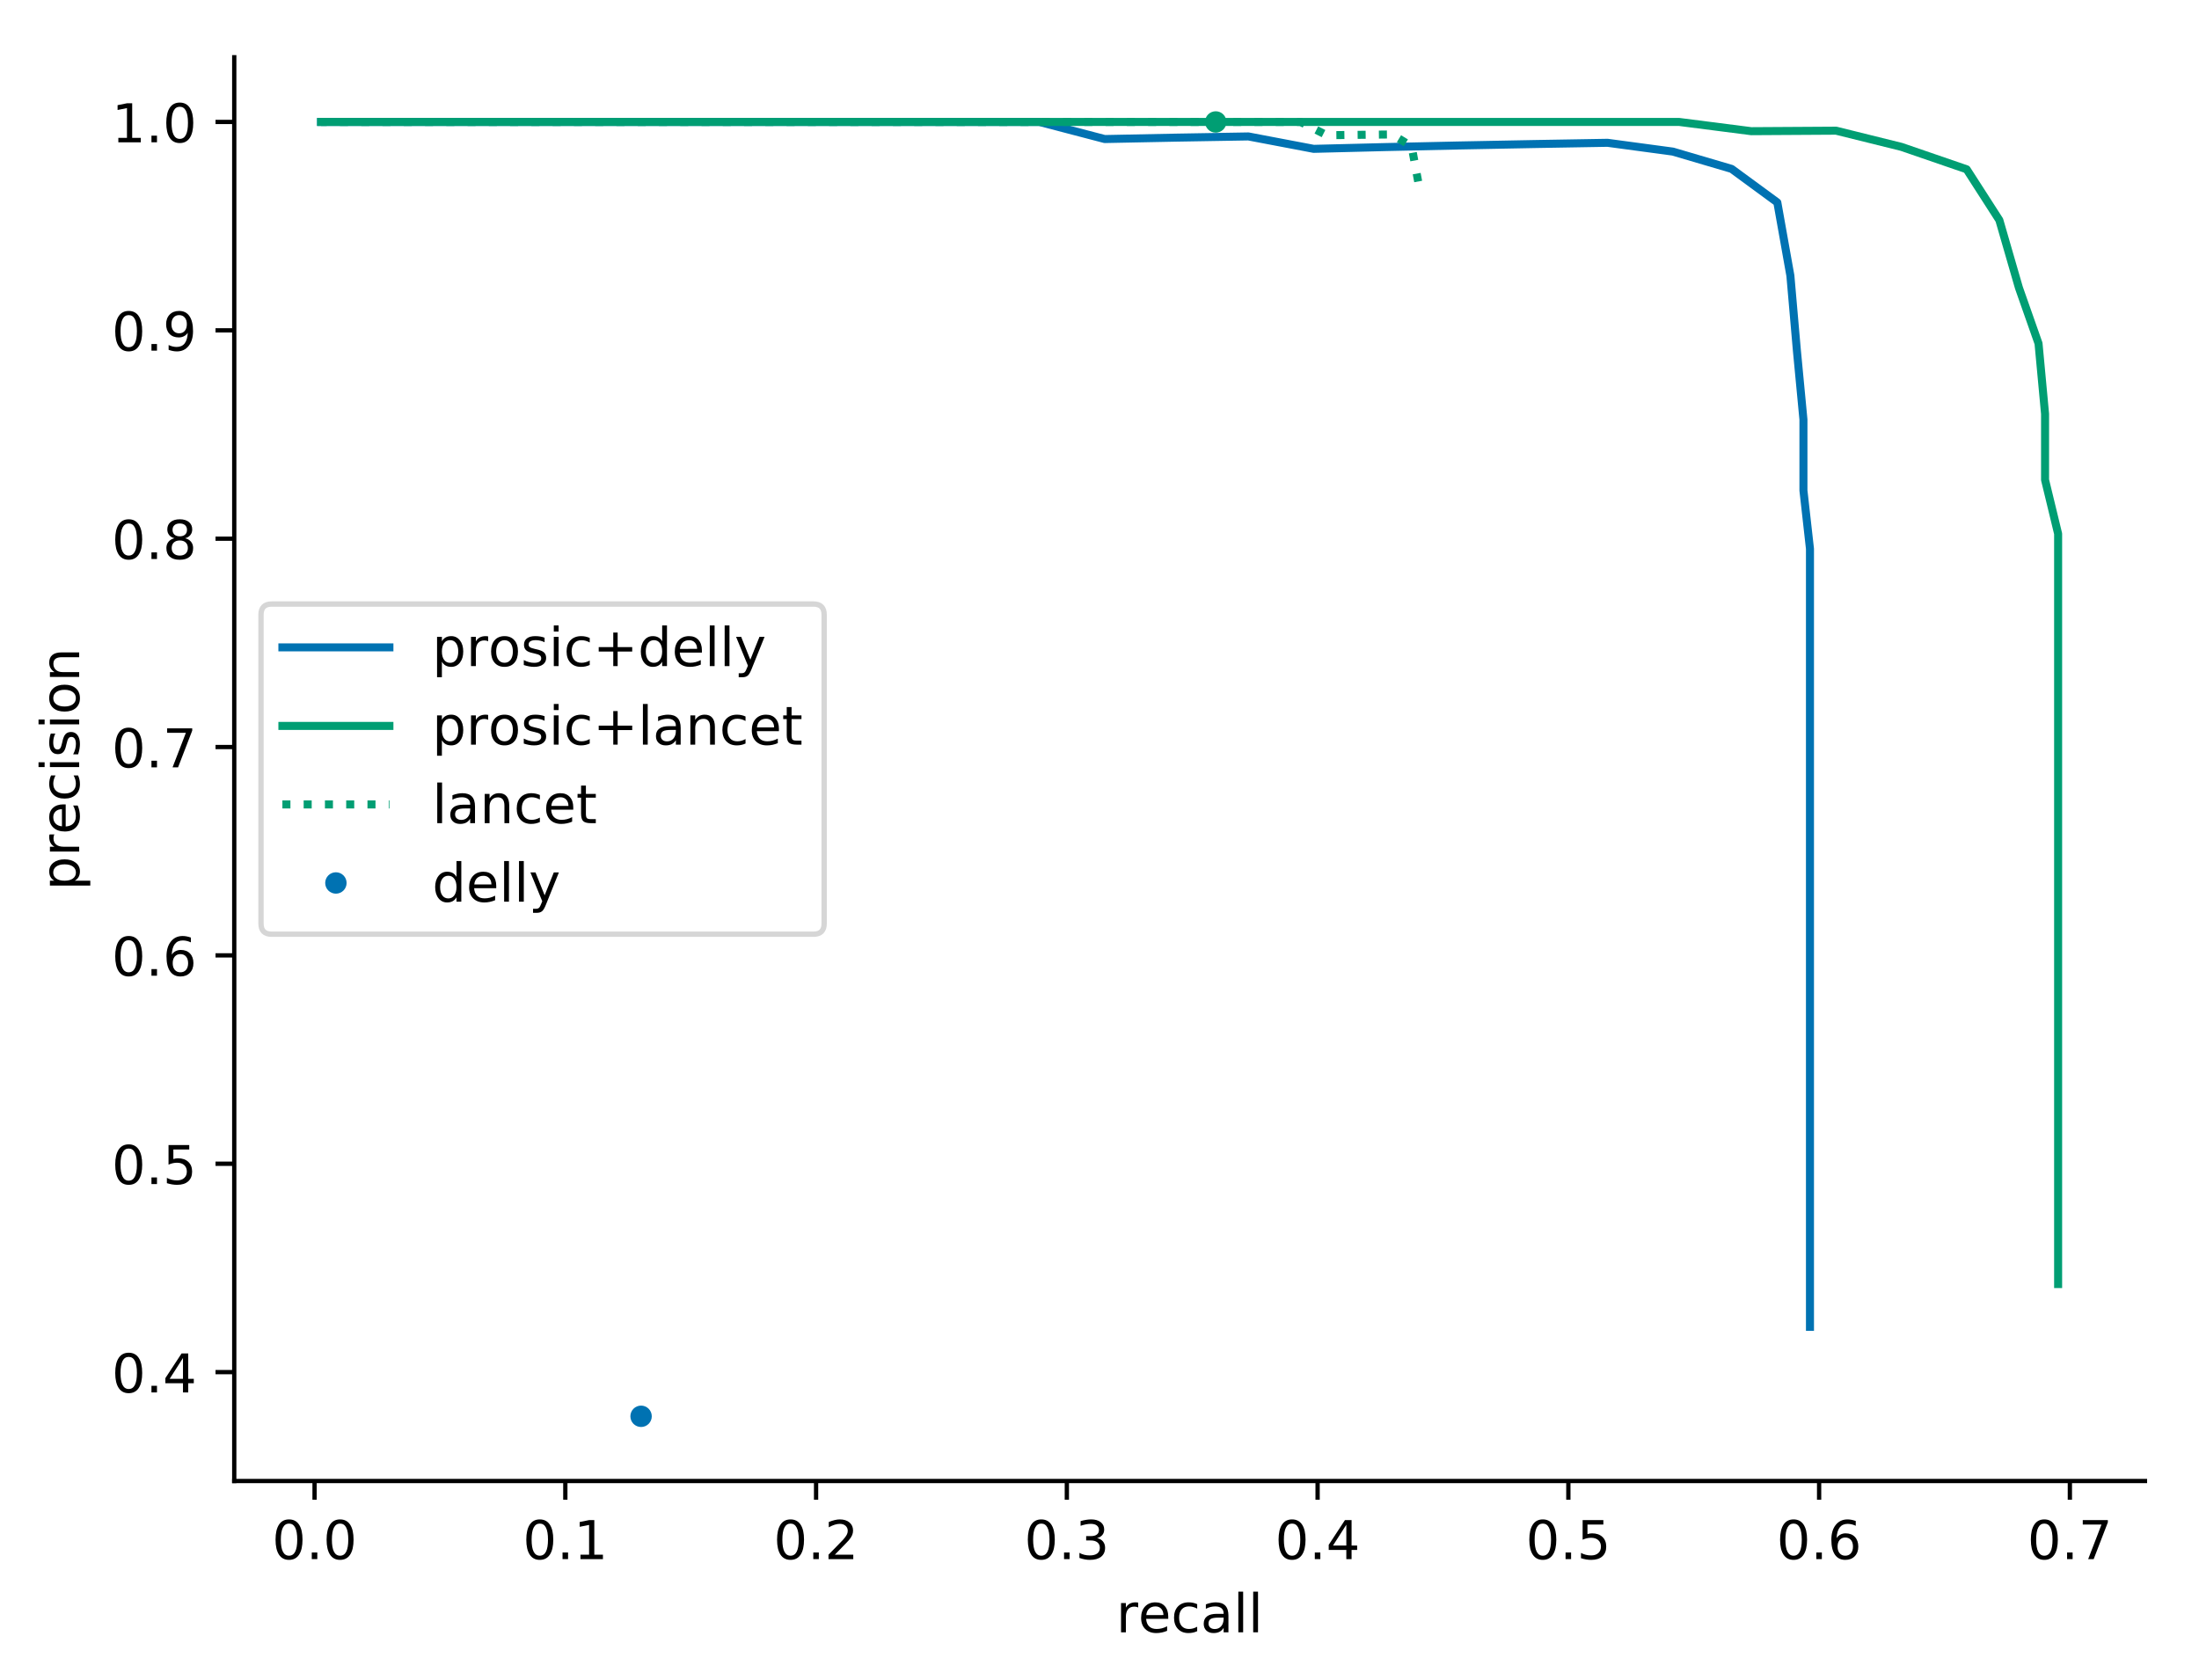
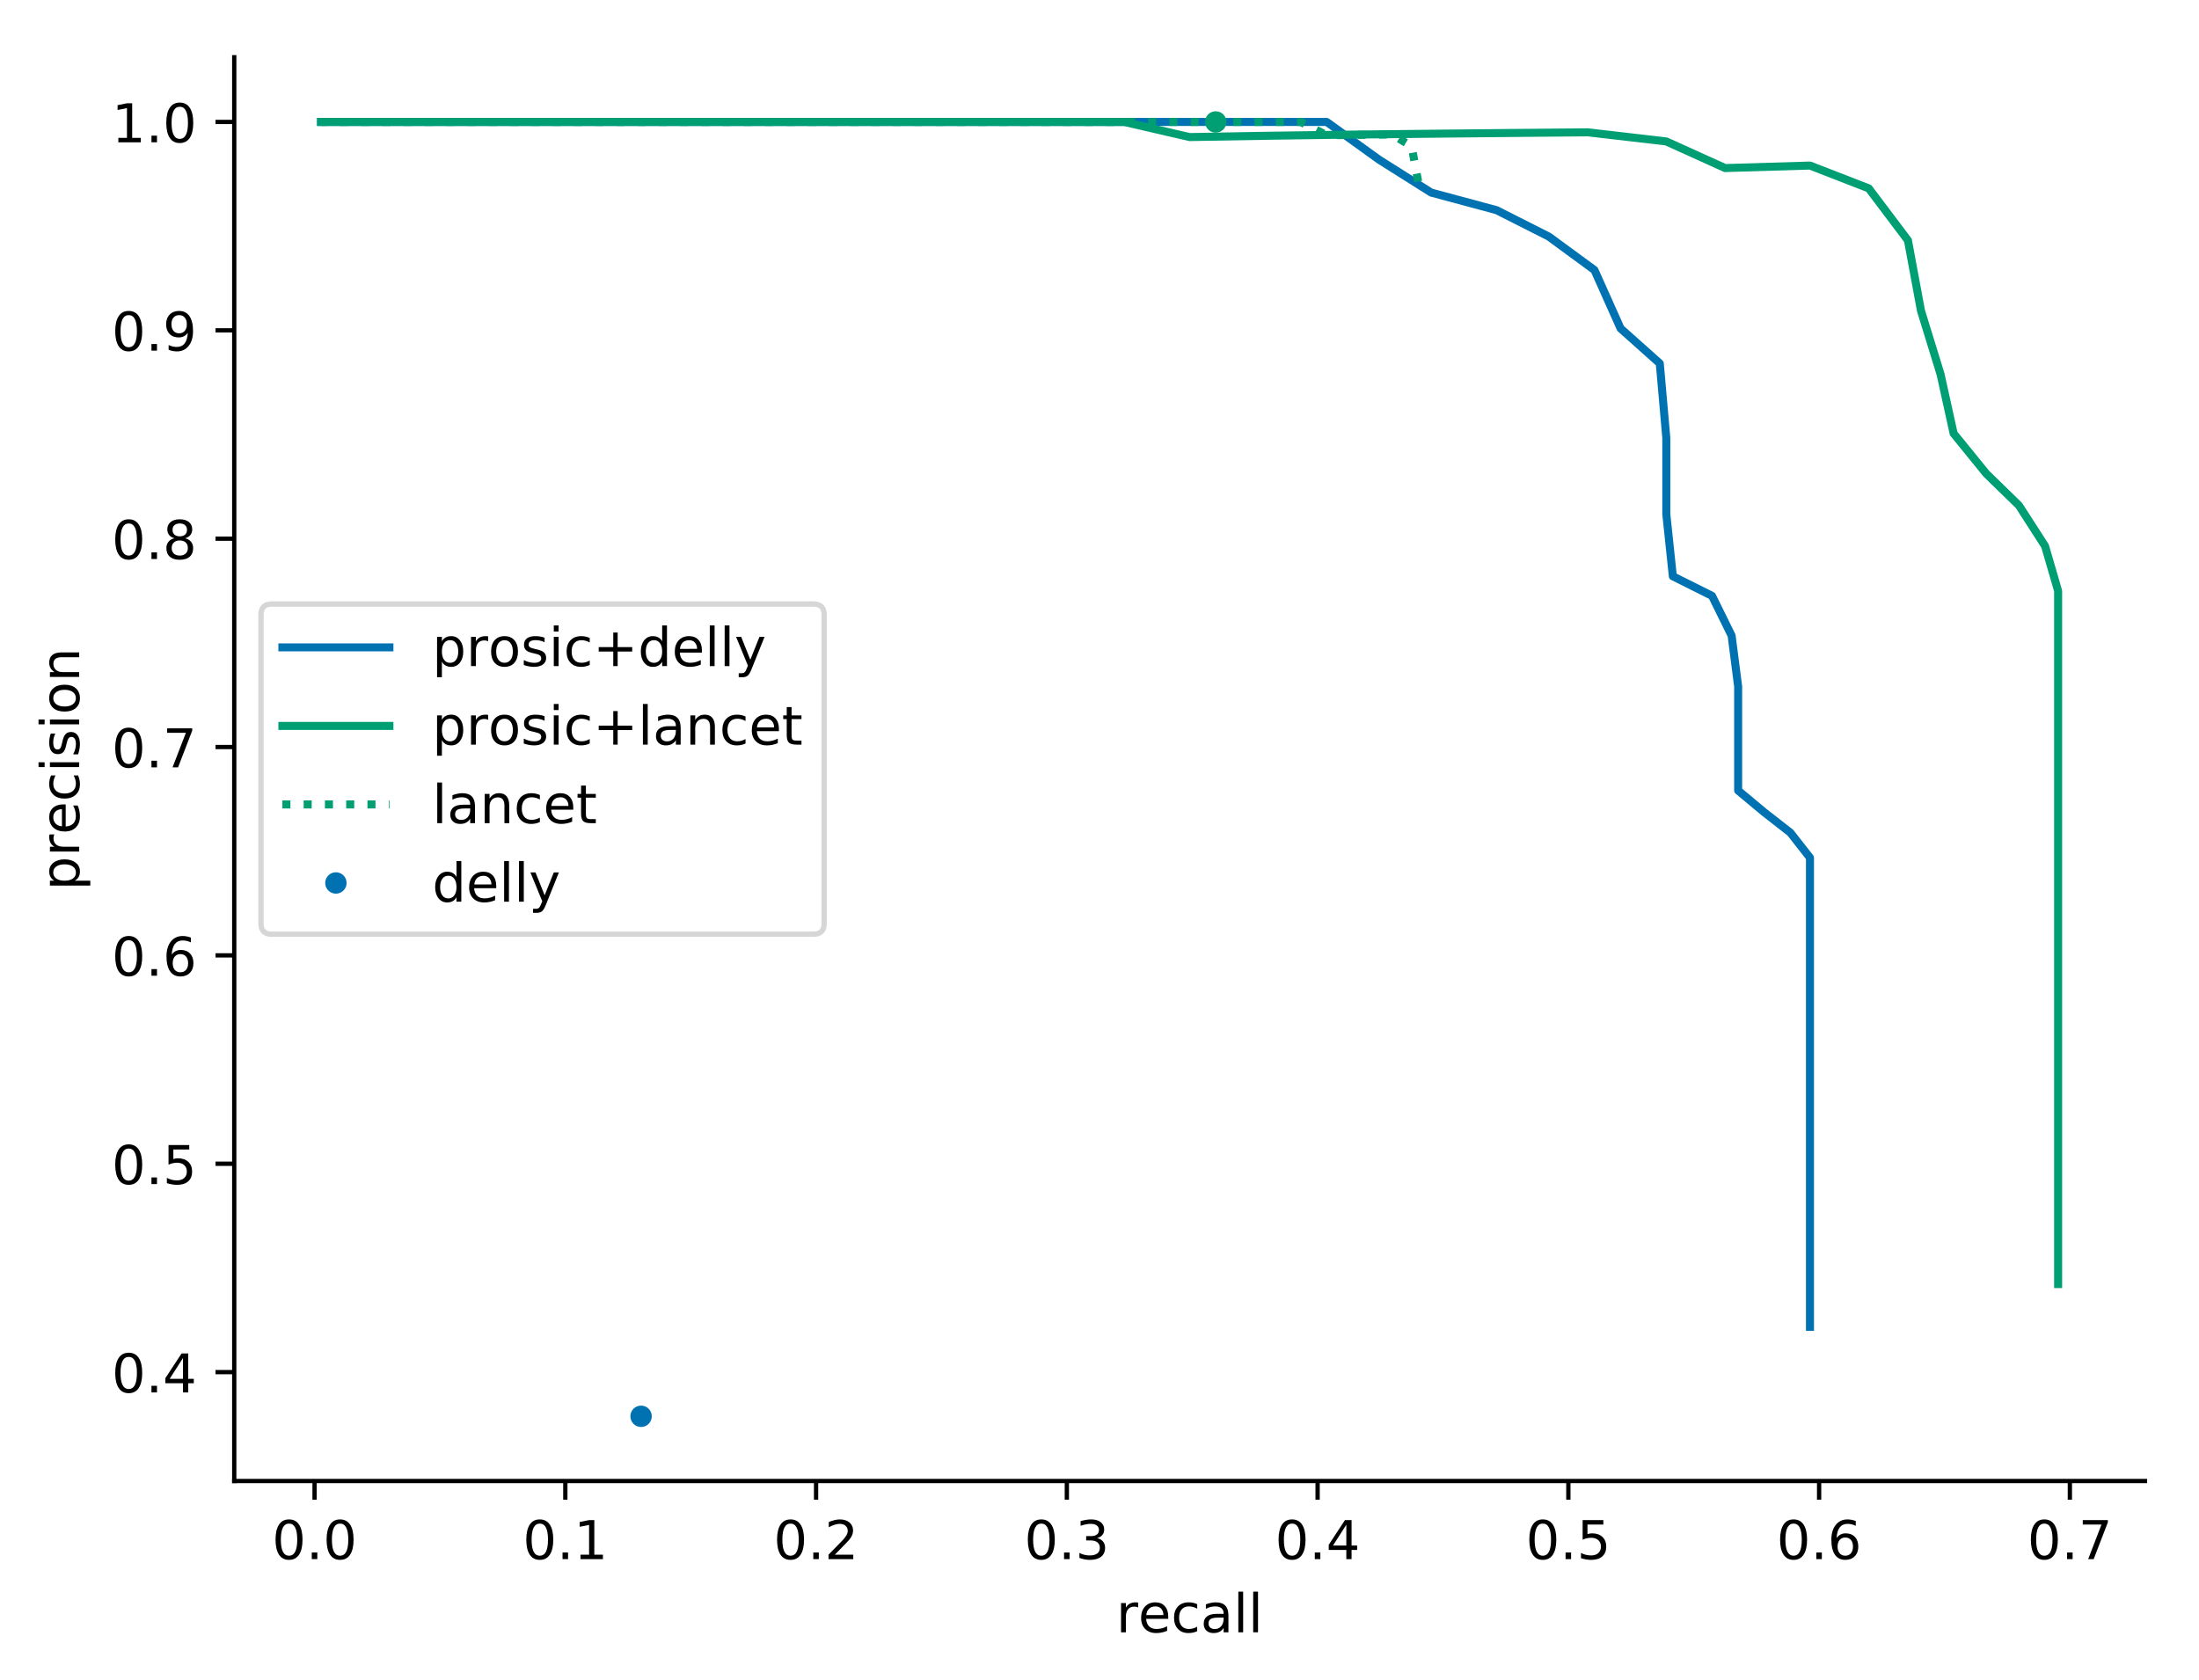
<svg xmlns="http://www.w3.org/2000/svg" xmlns:xlink="http://www.w3.org/1999/xlink" height="314pt" version="1.1" viewBox="0 0 411 314" width="411pt">
  <defs>
    <style type="text/css">
*{stroke-linecap:butt;stroke-linejoin:round;}
  </style>
  </defs>
  <g id="figure_1">
    <g id="patch_1">
      <path d="M 0 314.368  L 411.601 314.368  L 411.601 0  L 0 0  z " style="fill:#ffffff;" />
    </g>
    <g id="axes_1">
      <g id="patch_2">
        <path d="M 43.781 276.812  L 400.901 276.812  L 400.901 10.7  L 43.781 10.7  z " style="fill:#ffffff;" />
      </g>
      <g id="matplotlib.axis_1">
        <g id="xtick_1">
          <g id="line2d_1">
            <defs>
-               <path d="M 0 0  L 0 3.5  " id="m78ac9c0fe3" style="stroke:#000000;stroke-width:0.8;" />
-             </defs>
-             <g>
-               <use style="stroke:#000000;stroke-width:0.8;" x="58.793" xlink:href="#m78ac9c0fe3" y="276.812" />
+               <path d="M 0 0  L 0 3.5  " id="mb9bf255357" style="stroke:#000000;stroke-width:0.8;" />
+             </defs>
+             <g>
+               <use style="stroke:#000000;stroke-width:0.8;" x="58.793" xlink:href="#mb9bf255357" y="276.812" />
            </g>
          </g>
          <g id="text_1">
            <defs>
              <path d="M 31.781 66.406  Q 24.172 66.406 20.328 58.906  Q 16.5 51.422 16.5 36.375  Q 16.5 21.391 20.328 13.891  Q 24.172 6.391 31.781 6.391  Q 39.453 6.391 43.281 13.891  Q 47.125 21.391 47.125 36.375  Q 47.125 51.422 43.281 58.906  Q 39.453 66.406 31.781 66.406  z M 31.781 74.219  Q 44.047 74.219 50.516 64.516  Q 56.984 54.828 56.984 36.375  Q 56.984 17.969 50.516 8.266  Q 44.047 -1.422 31.781 -1.422  Q 19.531 -1.422 13.062 8.266  Q 6.594 17.969 6.594 36.375  Q 6.594 54.828 13.062 64.516  Q 19.531 74.219 31.781 74.219  z " id="DejaVuSans-30" />
              <path d="M 10.688 12.406  L 21 12.406  L 21 0  L 10.688 0  z " id="DejaVuSans-2e" />
            </defs>
            <g transform="translate(50.84191 291.4104)scale(0.1 -0.1)">
              <use xlink:href="#DejaVuSans-30" />
              <use x="63.623" xlink:href="#DejaVuSans-2e" />
              <use x="95.41" xlink:href="#DejaVuSans-30" />
            </g>
          </g>
        </g>
        <g id="xtick_2">
          <g id="line2d_2">
            <g>
-               <use style="stroke:#000000;stroke-width:0.8;" x="105.661" xlink:href="#m78ac9c0fe3" y="276.812" />
+               <use style="stroke:#000000;stroke-width:0.8;" x="105.661" xlink:href="#mb9bf255357" y="276.812" />
            </g>
          </g>
          <g id="text_2">
            <defs>
              <path d="M 12.406 8.297  L 28.516 8.297  L 28.516 63.922  L 10.984 60.406  L 10.984 69.391  L 28.422 72.906  L 38.281 72.906  L 38.281 8.297  L 54.391 8.297  L 54.391 0  L 12.406 0  z " id="DejaVuSans-31" />
            </defs>
            <g transform="translate(97.70933 291.4104)scale(0.1 -0.1)">
              <use xlink:href="#DejaVuSans-30" />
              <use x="63.623" xlink:href="#DejaVuSans-2e" />
              <use x="95.41" xlink:href="#DejaVuSans-31" />
            </g>
          </g>
        </g>
        <g id="xtick_3">
          <g id="line2d_3">
            <g>
-               <use style="stroke:#000000;stroke-width:0.8;" x="152.528" xlink:href="#m78ac9c0fe3" y="276.812" />
+               <use style="stroke:#000000;stroke-width:0.8;" x="152.528" xlink:href="#mb9bf255357" y="276.812" />
            </g>
          </g>
          <g id="text_3">
            <defs>
              <path d="M 19.188 8.297  L 53.609 8.297  L 53.609 0  L 7.328 0  L 7.328 8.297  Q 12.938 14.109 22.625 23.891  Q 32.328 33.688 34.812 36.531  Q 39.547 41.844 41.422 45.531  Q 43.312 49.219 43.312 52.781  Q 43.312 58.594 39.234 62.25  Q 35.156 65.922 28.609 65.922  Q 23.969 65.922 18.812 64.312  Q 13.672 62.703 7.812 59.422  L 7.812 69.391  Q 13.766 71.781 18.938 73  Q 24.125 74.219 28.422 74.219  Q 39.75 74.219 46.484 68.547  Q 53.219 62.891 53.219 53.422  Q 53.219 48.922 51.531 44.891  Q 49.859 40.875 45.406 35.406  Q 44.188 33.984 37.641 27.219  Q 31.109 20.453 19.188 8.297  z " id="DejaVuSans-32" />
            </defs>
            <g transform="translate(144.5768 291.4104)scale(0.1 -0.1)">
              <use xlink:href="#DejaVuSans-30" />
              <use x="63.623" xlink:href="#DejaVuSans-2e" />
              <use x="95.41" xlink:href="#DejaVuSans-32" />
            </g>
          </g>
        </g>
        <g id="xtick_4">
          <g id="line2d_4">
            <g>
-               <use style="stroke:#000000;stroke-width:0.8;" x="199.396" xlink:href="#m78ac9c0fe3" y="276.812" />
+               <use style="stroke:#000000;stroke-width:0.8;" x="199.396" xlink:href="#mb9bf255357" y="276.812" />
            </g>
          </g>
          <g id="text_4">
            <defs>
              <path d="M 40.578 39.312  Q 47.656 37.797 51.625 33  Q 55.609 28.219 55.609 21.188  Q 55.609 10.406 48.188 4.484  Q 40.766 -1.422 27.094 -1.422  Q 22.516 -1.422 17.656 -0.516  Q 12.797 0.391 7.625 2.203  L 7.625 11.719  Q 11.719 9.328 16.594 8.109  Q 21.484 6.891 26.812 6.891  Q 36.078 6.891 40.938 10.547  Q 45.797 14.203 45.797 21.188  Q 45.797 27.641 41.281 31.266  Q 36.766 34.906 28.719 34.906  L 20.219 34.906  L 20.219 43.016  L 29.109 43.016  Q 36.375 43.016 40.234 45.922  Q 44.094 48.828 44.094 54.297  Q 44.094 59.906 40.109 62.906  Q 36.141 65.922 28.719 65.922  Q 24.656 65.922 20.016 65.031  Q 15.375 64.156 9.812 62.312  L 9.812 71.094  Q 15.438 72.656 20.344 73.438  Q 25.25 74.219 29.594 74.219  Q 40.828 74.219 47.359 69.109  Q 53.906 64.016 53.906 55.328  Q 53.906 49.266 50.438 45.094  Q 46.969 40.922 40.578 39.312  z " id="DejaVuSans-33" />
            </defs>
            <g transform="translate(191.4442 291.4104)scale(0.1 -0.1)">
              <use xlink:href="#DejaVuSans-30" />
              <use x="63.623" xlink:href="#DejaVuSans-2e" />
              <use x="95.41" xlink:href="#DejaVuSans-33" />
            </g>
          </g>
        </g>
        <g id="xtick_5">
          <g id="line2d_5">
            <g>
-               <use style="stroke:#000000;stroke-width:0.8;" x="246.263" xlink:href="#m78ac9c0fe3" y="276.812" />
+               <use style="stroke:#000000;stroke-width:0.8;" x="246.263" xlink:href="#mb9bf255357" y="276.812" />
            </g>
          </g>
          <g id="text_5">
            <defs>
              <path d="M 37.797 64.312  L 12.891 25.391  L 37.797 25.391  z M 35.203 72.906  L 47.609 72.906  L 47.609 25.391  L 58.016 25.391  L 58.016 17.188  L 47.609 17.188  L 47.609 0  L 37.797 0  L 37.797 17.188  L 4.891 17.188  L 4.891 26.703  z " id="DejaVuSans-34" />
            </defs>
            <g transform="translate(238.3116 291.4104)scale(0.1 -0.1)">
              <use xlink:href="#DejaVuSans-30" />
              <use x="63.623" xlink:href="#DejaVuSans-2e" />
              <use x="95.41" xlink:href="#DejaVuSans-34" />
            </g>
          </g>
        </g>
        <g id="xtick_6">
          <g id="line2d_6">
            <g>
-               <use style="stroke:#000000;stroke-width:0.8;" x="293.131" xlink:href="#m78ac9c0fe3" y="276.812" />
+               <use style="stroke:#000000;stroke-width:0.8;" x="293.131" xlink:href="#mb9bf255357" y="276.812" />
            </g>
          </g>
          <g id="text_6">
            <defs>
              <path d="M 10.797 72.906  L 49.516 72.906  L 49.516 64.594  L 19.828 64.594  L 19.828 46.734  Q 21.969 47.469 24.109 47.828  Q 26.266 48.188 28.422 48.188  Q 40.625 48.188 47.75 41.5  Q 54.891 34.812 54.891 23.391  Q 54.891 11.625 47.562 5.094  Q 40.234 -1.422 26.906 -1.422  Q 22.312 -1.422 17.547 -0.641  Q 12.797 0.141 7.719 1.703  L 7.719 11.625  Q 12.109 9.234 16.797 8.062  Q 21.484 6.891 26.703 6.891  Q 35.156 6.891 40.078 11.328  Q 45.016 15.766 45.016 23.391  Q 45.016 31 40.078 35.438  Q 35.156 39.891 26.703 39.891  Q 22.75 39.891 18.812 39.016  Q 14.891 38.141 10.797 36.281  z " id="DejaVuSans-35" />
            </defs>
            <g transform="translate(285.179 291.4104)scale(0.1 -0.1)">
              <use xlink:href="#DejaVuSans-30" />
              <use x="63.623" xlink:href="#DejaVuSans-2e" />
              <use x="95.41" xlink:href="#DejaVuSans-35" />
            </g>
          </g>
        </g>
        <g id="xtick_7">
          <g id="line2d_7">
            <g>
-               <use style="stroke:#000000;stroke-width:0.8;" x="339.998" xlink:href="#m78ac9c0fe3" y="276.812" />
+               <use style="stroke:#000000;stroke-width:0.8;" x="339.998" xlink:href="#mb9bf255357" y="276.812" />
            </g>
          </g>
          <g id="text_7">
            <defs>
              <path d="M 33.016 40.375  Q 26.375 40.375 22.484 35.828  Q 18.609 31.297 18.609 23.391  Q 18.609 15.531 22.484 10.953  Q 26.375 6.391 33.016 6.391  Q 39.656 6.391 43.531 10.953  Q 47.406 15.531 47.406 23.391  Q 47.406 31.297 43.531 35.828  Q 39.656 40.375 33.016 40.375  z M 52.594 71.297  L 52.594 62.312  Q 48.875 64.062 45.094 64.984  Q 41.312 65.922 37.594 65.922  Q 27.828 65.922 22.672 59.328  Q 17.531 52.734 16.797 39.406  Q 19.672 43.656 24.016 45.922  Q 28.375 48.188 33.594 48.188  Q 44.578 48.188 50.953 41.516  Q 57.328 34.859 57.328 23.391  Q 57.328 12.156 50.688 5.359  Q 44.047 -1.422 33.016 -1.422  Q 20.359 -1.422 13.672 8.266  Q 6.984 17.969 6.984 36.375  Q 6.984 53.656 15.188 63.938  Q 23.391 74.219 37.203 74.219  Q 40.922 74.219 44.703 73.484  Q 48.484 72.75 52.594 71.297  z " id="DejaVuSans-36" />
            </defs>
            <g transform="translate(332.0464 291.4104)scale(0.1 -0.1)">
              <use xlink:href="#DejaVuSans-30" />
              <use x="63.623" xlink:href="#DejaVuSans-2e" />
              <use x="95.41" xlink:href="#DejaVuSans-36" />
            </g>
          </g>
        </g>
        <g id="xtick_8">
          <g id="line2d_8">
            <g>
-               <use style="stroke:#000000;stroke-width:0.8;" x="386.865" xlink:href="#m78ac9c0fe3" y="276.812" />
+               <use style="stroke:#000000;stroke-width:0.8;" x="386.865" xlink:href="#mb9bf255357" y="276.812" />
            </g>
          </g>
          <g id="text_8">
            <defs>
              <path d="M 8.203 72.906  L 55.078 72.906  L 55.078 68.703  L 28.609 0  L 18.312 0  L 43.219 64.594  L 8.203 64.594  z " id="DejaVuSans-37" />
            </defs>
            <g transform="translate(378.9139 291.4104)scale(0.1 -0.1)">
              <use xlink:href="#DejaVuSans-30" />
              <use x="63.623" xlink:href="#DejaVuSans-2e" />
              <use x="95.41" xlink:href="#DejaVuSans-37" />
            </g>
          </g>
        </g>
        <g id="text_9">
          <defs>
            <path d="M 41.109 46.297  Q 39.594 47.172 37.812 47.578  Q 36.031 48 33.891 48  Q 26.266 48 22.188 43.047  Q 18.109 38.094 18.109 28.812  L 18.109 0  L 9.078 0  L 9.078 54.688  L 18.109 54.688  L 18.109 46.188  Q 20.953 51.172 25.484 53.578  Q 30.031 56 36.531 56  Q 37.453 56 38.578 55.875  Q 39.703 55.766 41.062 55.516  z " id="DejaVuSans-72" />
            <path d="M 56.203 29.594  L 56.203 25.203  L 14.891 25.203  Q 15.484 15.922 20.484 11.062  Q 25.484 6.203 34.422 6.203  Q 39.594 6.203 44.453 7.469  Q 49.312 8.734 54.109 11.281  L 54.109 2.781  Q 49.266 0.734 44.188 -0.344  Q 39.109 -1.422 33.891 -1.422  Q 20.797 -1.422 13.156 6.188  Q 5.516 13.812 5.516 26.812  Q 5.516 40.234 12.766 48.109  Q 20.016 56 32.328 56  Q 43.359 56 49.781 48.891  Q 56.203 41.797 56.203 29.594  z M 47.219 32.234  Q 47.125 39.594 43.094 43.984  Q 39.062 48.391 32.422 48.391  Q 24.906 48.391 20.391 44.141  Q 15.875 39.891 15.188 32.172  z " id="DejaVuSans-65" />
            <path d="M 48.781 52.594  L 48.781 44.188  Q 44.969 46.297 41.141 47.344  Q 37.312 48.391 33.406 48.391  Q 24.656 48.391 19.812 42.844  Q 14.984 37.312 14.984 27.297  Q 14.984 17.281 19.812 11.734  Q 24.656 6.203 33.406 6.203  Q 37.312 6.203 41.141 7.25  Q 44.969 8.297 48.781 10.406  L 48.781 2.094  Q 45.016 0.344 40.984 -0.531  Q 36.969 -1.422 32.422 -1.422  Q 20.062 -1.422 12.781 6.344  Q 5.516 14.109 5.516 27.297  Q 5.516 40.672 12.859 48.328  Q 20.219 56 33.016 56  Q 37.156 56 41.109 55.141  Q 45.062 54.297 48.781 52.594  z " id="DejaVuSans-63" />
            <path d="M 34.281 27.484  Q 23.391 27.484 19.188 25  Q 14.984 22.516 14.984 16.5  Q 14.984 11.719 18.141 8.906  Q 21.297 6.109 26.703 6.109  Q 34.188 6.109 38.703 11.406  Q 43.219 16.703 43.219 25.484  L 43.219 27.484  z M 52.203 31.203  L 52.203 0  L 43.219 0  L 43.219 8.297  Q 40.141 3.328 35.547 0.953  Q 30.953 -1.422 24.312 -1.422  Q 15.922 -1.422 10.953 3.297  Q 6 8.016 6 15.922  Q 6 25.141 12.172 29.828  Q 18.359 34.516 30.609 34.516  L 43.219 34.516  L 43.219 35.406  Q 43.219 41.609 39.141 45  Q 35.062 48.391 27.688 48.391  Q 23 48.391 18.547 47.266  Q 14.109 46.141 10.016 43.891  L 10.016 52.203  Q 14.938 54.109 19.578 55.047  Q 24.219 56 28.609 56  Q 40.484 56 46.344 49.844  Q 52.203 43.703 52.203 31.203  z " id="DejaVuSans-61" />
            <path d="M 9.422 75.984  L 18.406 75.984  L 18.406 0  L 9.422 0  z " id="DejaVuSans-6c" />
          </defs>
          <g transform="translate(208.6194 305.0886)scale(0.1 -0.1)">
            <use xlink:href="#DejaVuSans-72" />
            <use x="41.082" xlink:href="#DejaVuSans-65" />
            <use x="102.605" xlink:href="#DejaVuSans-63" />
            <use x="157.586" xlink:href="#DejaVuSans-61" />
            <use x="218.865" xlink:href="#DejaVuSans-6c" />
            <use x="246.648" xlink:href="#DejaVuSans-6c" />
          </g>
        </g>
      </g>
      <g id="matplotlib.axis_2">
        <g id="ytick_1">
          <g id="line2d_9">
            <defs>
-               <path d="M 0 0  L -3.5 0  " id="ma5a451e6dd" style="stroke:#000000;stroke-width:0.8;" />
-             </defs>
-             <g>
-               <use style="stroke:#000000;stroke-width:0.8;" x="43.781" xlink:href="#ma5a451e6dd" y="256.455" />
+               <path d="M 0 0  L -3.5 0  " id="ma3bd4b779d" style="stroke:#000000;stroke-width:0.8;" />
+             </defs>
+             <g>
+               <use style="stroke:#000000;stroke-width:0.8;" x="43.781" xlink:href="#ma3bd4b779d" y="256.455" />
            </g>
          </g>
          <g id="text_10">
            <g transform="translate(20.87813 260.2545)scale(0.1 -0.1)">
              <use xlink:href="#DejaVuSans-30" />
              <use x="63.623" xlink:href="#DejaVuSans-2e" />
              <use x="95.41" xlink:href="#DejaVuSans-34" />
            </g>
          </g>
        </g>
        <g id="ytick_2">
          <g id="line2d_10">
            <g>
-               <use style="stroke:#000000;stroke-width:0.8;" x="43.781" xlink:href="#ma5a451e6dd" y="217.512" />
+               <use style="stroke:#000000;stroke-width:0.8;" x="43.781" xlink:href="#ma3bd4b779d" y="217.512" />
            </g>
          </g>
          <g id="text_11">
            <g transform="translate(20.87813 221.3113)scale(0.1 -0.1)">
              <use xlink:href="#DejaVuSans-30" />
              <use x="63.623" xlink:href="#DejaVuSans-2e" />
              <use x="95.41" xlink:href="#DejaVuSans-35" />
            </g>
          </g>
        </g>
        <g id="ytick_3">
          <g id="line2d_11">
            <g>
-               <use style="stroke:#000000;stroke-width:0.8;" x="43.781" xlink:href="#ma5a451e6dd" y="178.569" />
+               <use style="stroke:#000000;stroke-width:0.8;" x="43.781" xlink:href="#ma3bd4b779d" y="178.569" />
            </g>
          </g>
          <g id="text_12">
            <g transform="translate(20.87813 182.3681)scale(0.1 -0.1)">
              <use xlink:href="#DejaVuSans-30" />
              <use x="63.623" xlink:href="#DejaVuSans-2e" />
              <use x="95.41" xlink:href="#DejaVuSans-36" />
            </g>
          </g>
        </g>
        <g id="ytick_4">
          <g id="line2d_12">
            <g>
-               <use style="stroke:#000000;stroke-width:0.8;" x="43.781" xlink:href="#ma5a451e6dd" y="139.626" />
+               <use style="stroke:#000000;stroke-width:0.8;" x="43.781" xlink:href="#ma3bd4b779d" y="139.626" />
            </g>
          </g>
          <g id="text_13">
            <g transform="translate(20.87813 143.4249)scale(0.1 -0.1)">
              <use xlink:href="#DejaVuSans-30" />
              <use x="63.623" xlink:href="#DejaVuSans-2e" />
              <use x="95.41" xlink:href="#DejaVuSans-37" />
            </g>
          </g>
        </g>
        <g id="ytick_5">
          <g id="line2d_13">
            <g>
-               <use style="stroke:#000000;stroke-width:0.8;" x="43.781" xlink:href="#ma5a451e6dd" y="100.682" />
+               <use style="stroke:#000000;stroke-width:0.8;" x="43.781" xlink:href="#ma3bd4b779d" y="100.682" />
            </g>
          </g>
          <g id="text_14">
            <defs>
              <path d="M 31.781 34.625  Q 24.75 34.625 20.719 30.859  Q 16.703 27.094 16.703 20.516  Q 16.703 13.922 20.719 10.156  Q 24.75 6.391 31.781 6.391  Q 38.812 6.391 42.859 10.172  Q 46.922 13.969 46.922 20.516  Q 46.922 27.094 42.891 30.859  Q 38.875 34.625 31.781 34.625  z M 21.922 38.812  Q 15.578 40.375 12.031 44.719  Q 8.5 49.078 8.5 55.328  Q 8.5 64.062 14.719 69.141  Q 20.953 74.219 31.781 74.219  Q 42.672 74.219 48.875 69.141  Q 55.078 64.062 55.078 55.328  Q 55.078 49.078 51.531 44.719  Q 48 40.375 41.703 38.812  Q 48.828 37.156 52.797 32.312  Q 56.781 27.484 56.781 20.516  Q 56.781 9.906 50.312 4.234  Q 43.844 -1.422 31.781 -1.422  Q 19.734 -1.422 13.25 4.234  Q 6.781 9.906 6.781 20.516  Q 6.781 27.484 10.781 32.312  Q 14.797 37.156 21.922 38.812  z M 18.312 54.391  Q 18.312 48.734 21.844 45.562  Q 25.391 42.391 31.781 42.391  Q 38.141 42.391 41.719 45.562  Q 45.312 48.734 45.312 54.391  Q 45.312 60.062 41.719 63.234  Q 38.141 66.406 31.781 66.406  Q 25.391 66.406 21.844 63.234  Q 18.312 60.062 18.312 54.391  z " id="DejaVuSans-38" />
            </defs>
            <g transform="translate(20.87813 104.4817)scale(0.1 -0.1)">
              <use xlink:href="#DejaVuSans-30" />
              <use x="63.623" xlink:href="#DejaVuSans-2e" />
              <use x="95.41" xlink:href="#DejaVuSans-38" />
            </g>
          </g>
        </g>
        <g id="ytick_6">
          <g id="line2d_14">
            <g>
-               <use style="stroke:#000000;stroke-width:0.8;" x="43.781" xlink:href="#ma5a451e6dd" y="61.739" />
+               <use style="stroke:#000000;stroke-width:0.8;" x="43.781" xlink:href="#ma3bd4b779d" y="61.739" />
            </g>
          </g>
          <g id="text_15">
            <defs>
              <path d="M 10.984 1.516  L 10.984 10.5  Q 14.703 8.734 18.5 7.812  Q 22.312 6.891 25.984 6.891  Q 35.75 6.891 40.891 13.453  Q 46.047 20.016 46.781 33.406  Q 43.953 29.203 39.594 26.953  Q 35.25 24.703 29.984 24.703  Q 19.047 24.703 12.672 31.312  Q 6.297 37.938 6.297 49.422  Q 6.297 60.641 12.938 67.422  Q 19.578 74.219 30.609 74.219  Q 43.266 74.219 49.922 64.516  Q 56.594 54.828 56.594 36.375  Q 56.594 19.141 48.406 8.859  Q 40.234 -1.422 26.422 -1.422  Q 22.703 -1.422 18.891 -0.688  Q 15.094 0.047 10.984 1.516  z M 30.609 32.422  Q 37.25 32.422 41.125 36.953  Q 45.016 41.5 45.016 49.422  Q 45.016 57.281 41.125 61.844  Q 37.25 66.406 30.609 66.406  Q 23.969 66.406 20.094 61.844  Q 16.219 57.281 16.219 49.422  Q 16.219 41.5 20.094 36.953  Q 23.969 32.422 30.609 32.422  z " id="DejaVuSans-39" />
            </defs>
            <g transform="translate(20.87813 65.53844)scale(0.1 -0.1)">
              <use xlink:href="#DejaVuSans-30" />
              <use x="63.623" xlink:href="#DejaVuSans-2e" />
              <use x="95.41" xlink:href="#DejaVuSans-39" />
            </g>
          </g>
        </g>
        <g id="ytick_7">
          <g id="line2d_15">
            <g>
-               <use style="stroke:#000000;stroke-width:0.8;" x="43.781" xlink:href="#ma5a451e6dd" y="22.796" />
+               <use style="stroke:#000000;stroke-width:0.8;" x="43.781" xlink:href="#ma3bd4b779d" y="22.796" />
            </g>
          </g>
          <g id="text_16">
            <g transform="translate(20.87813 26.59522)scale(0.1 -0.1)">
              <use xlink:href="#DejaVuSans-31" />
              <use x="63.623" xlink:href="#DejaVuSans-2e" />
              <use x="95.41" xlink:href="#DejaVuSans-30" />
            </g>
          </g>
        </g>
        <g id="text_17">
          <defs>
            <path d="M 18.109 8.203  L 18.109 -20.797  L 9.078 -20.797  L 9.078 54.688  L 18.109 54.688  L 18.109 46.391  Q 20.953 51.266 25.266 53.625  Q 29.594 56 35.594 56  Q 45.562 56 51.781 48.094  Q 58.016 40.188 58.016 27.297  Q 58.016 14.406 51.781 6.484  Q 45.562 -1.422 35.594 -1.422  Q 29.594 -1.422 25.266 0.953  Q 20.953 3.328 18.109 8.203  z M 48.688 27.297  Q 48.688 37.203 44.609 42.844  Q 40.531 48.484 33.406 48.484  Q 26.266 48.484 22.188 42.844  Q 18.109 37.203 18.109 27.297  Q 18.109 17.391 22.188 11.75  Q 26.266 6.109 33.406 6.109  Q 40.531 6.109 44.609 11.75  Q 48.688 17.391 48.688 27.297  z " id="DejaVuSans-70" />
            <path d="M 9.422 54.688  L 18.406 54.688  L 18.406 0  L 9.422 0  z M 9.422 75.984  L 18.406 75.984  L 18.406 64.594  L 9.422 64.594  z " id="DejaVuSans-69" />
            <path d="M 44.281 53.078  L 44.281 44.578  Q 40.484 46.531 36.375 47.5  Q 32.281 48.484 27.875 48.484  Q 21.188 48.484 17.844 46.438  Q 14.5 44.391 14.5 40.281  Q 14.5 37.156 16.891 35.375  Q 19.281 33.594 26.516 31.984  L 29.594 31.297  Q 39.156 29.25 43.188 25.516  Q 47.219 21.781 47.219 15.094  Q 47.219 7.469 41.188 3.016  Q 35.156 -1.422 24.609 -1.422  Q 20.219 -1.422 15.453 -0.562  Q 10.688 0.297 5.422 2  L 5.422 11.281  Q 10.406 8.688 15.234 7.391  Q 20.062 6.109 24.812 6.109  Q 31.156 6.109 34.562 8.281  Q 37.984 10.453 37.984 14.406  Q 37.984 18.062 35.516 20.016  Q 33.062 21.969 24.703 23.781  L 21.578 24.516  Q 13.234 26.266 9.516 29.906  Q 5.812 33.547 5.812 39.891  Q 5.812 47.609 11.281 51.797  Q 16.75 56 26.812 56  Q 31.781 56 36.172 55.266  Q 40.578 54.547 44.281 53.078  z " id="DejaVuSans-73" />
            <path d="M 30.609 48.391  Q 23.391 48.391 19.188 42.75  Q 14.984 37.109 14.984 27.297  Q 14.984 17.484 19.156 11.844  Q 23.344 6.203 30.609 6.203  Q 37.797 6.203 41.984 11.859  Q 46.188 17.531 46.188 27.297  Q 46.188 37.016 41.984 42.703  Q 37.797 48.391 30.609 48.391  z M 30.609 56  Q 42.328 56 49.016 48.375  Q 55.719 40.766 55.719 27.297  Q 55.719 13.875 49.016 6.219  Q 42.328 -1.422 30.609 -1.422  Q 18.844 -1.422 12.172 6.219  Q 5.516 13.875 5.516 27.297  Q 5.516 40.766 12.172 48.375  Q 18.844 56 30.609 56  z " id="DejaVuSans-6f" />
            <path d="M 54.891 33.016  L 54.891 0  L 45.906 0  L 45.906 32.719  Q 45.906 40.484 42.875 44.328  Q 39.844 48.188 33.797 48.188  Q 26.516 48.188 22.312 43.547  Q 18.109 38.922 18.109 30.906  L 18.109 0  L 9.078 0  L 9.078 54.688  L 18.109 54.688  L 18.109 46.188  Q 21.344 51.125 25.703 53.562  Q 30.078 56 35.797 56  Q 45.219 56 50.047 50.172  Q 54.891 44.344 54.891 33.016  z " id="DejaVuSans-6e" />
          </defs>
          <g transform="translate(14.79844 166.4208)rotate(-90)scale(0.1 -0.1)">
            <use xlink:href="#DejaVuSans-70" />
            <use x="63.477" xlink:href="#DejaVuSans-72" />
            <use x="104.559" xlink:href="#DejaVuSans-65" />
            <use x="166.082" xlink:href="#DejaVuSans-63" />
            <use x="221.062" xlink:href="#DejaVuSans-69" />
            <use x="248.846" xlink:href="#DejaVuSans-73" />
            <use x="300.945" xlink:href="#DejaVuSans-69" />
            <use x="328.729" xlink:href="#DejaVuSans-6f" />
            <use x="389.91" xlink:href="#DejaVuSans-6e" />
          </g>
        </g>
      </g>
      <g id="line2d_16">
-         <path clip-path="url(#p0b5499ac27)" d="M 60.014 22.796  L 73.44 22.796  L 86.865 22.796  L 100.291 22.796  L 113.716 22.796  L 127.142 22.796  L 140.567 22.796  L 153.993 22.796  L 167.418 22.796  L 180.844 22.796  L 194.27 22.796  L 206.475 25.988  L 219.9 25.724  L 233.326 25.5  L 245.531 27.821  L 258.956 27.488  L 272.382 27.196  L 287.028 26.917  L 300.454 26.69  L 312.659 28.333  L 323.643 31.567  L 332.187 37.838  L 334.628 51.525  L 335.848 65.557  L 337.069 78.429  L 337.069 91.685  L 338.289 102.576  L 338.289 113.967  L 338.289 124.551  L 338.289 134.409  L 338.289 143.614  L 338.289 152.228  L 338.289 160.307  L 338.289 168.567  L 338.289 175.677  L 338.289 182.383  L 338.289 188.719  L 338.289 194.716  L 338.289 200.399  L 338.289 205.793  L 338.289 210.919  L 338.289 215.797  L 338.289 220.443  L 338.289 224.875  L 338.289 229.107  L 338.289 233.152  L 338.289 237.022  L 338.289 240.728  L 338.289 244.281  L 338.289 247.993  " style="fill:none;stroke:#0072b2;stroke-linecap:square;stroke-width:1.5;" />
+         <path clip-path="url(#p66e78f3468)" d="M 60.014 22.796  L 73.44 22.796  L 86.865 22.796  L 100.291 22.796  L 113.716 22.796  L 127.142 22.796  L 140.567 22.796  L 153.993 22.796  L 167.418 22.796  L 180.844 22.796  L 194.27 22.796  L 207.695 22.796  L 221.121 22.796  L 234.546 22.796  L 247.972 22.796  L 257.736 29.834  L 267.5 35.997  L 279.705 39.28  L 289.469 44.215  L 298.013 50.481  L 302.895 61.388  L 310.218 67.923  L 311.438 81.849  L 311.438 96.101  L 312.659 107.71  L 319.982 111.367  L 323.643 118.802  L 324.864 128.294  L 324.864 138.369  L 324.864 147.754  L 329.746 151.825  L 334.628 155.634  L 338.289 160.307  L 338.289 168.567  L 338.289 175.677  L 338.289 182.383  L 338.289 188.719  L 338.289 194.716  L 338.289 200.399  L 338.289 205.793  L 338.289 210.919  L 338.289 215.797  L 338.289 220.443  L 338.289 224.875  L 338.289 229.107  L 338.289 233.152  L 338.289 237.022  L 338.289 240.728  L 338.289 244.281  L 338.289 247.993  " style="fill:none;stroke:#0072b2;stroke-linecap:square;stroke-width:1.5;" />
      </g>
      <g id="line2d_17">
-         <path clip-path="url(#p0b5499ac27)" d="M 60.014 22.796  L 74.66 22.796  L 89.306 22.796  L 102.732 22.796  L 118.598 22.796  L 133.244 22.796  L 149.111 22.796  L 163.757 22.796  L 178.403 22.796  L 191.829 22.796  L 206.475 22.796  L 221.121 22.796  L 236.987 22.796  L 251.633 22.796  L 267.5 22.796  L 282.146 22.796  L 298.013 22.796  L 313.879 22.796  L 327.305 24.519  L 343.171 24.425  L 355.376 27.451  L 367.581 31.647  L 373.684 41.139  L 377.345 53.789  L 381.007 64.197  L 382.228 77.366  L 382.228 89.692  L 384.669 99.763  L 384.669 110.446  L 384.669 121.224  L 384.669 130.511  L 384.669 139.926  L 384.669 148.075  L 384.669 156.369  L 384.669 164.159  L 384.669 170.94  L 384.669 177.88  L 384.669 183.94  L 384.669 190.162  L 384.669 195.612  L 384.669 201.221  L 384.669 206.147  L 384.669 211.231  L 384.669 215.706  L 384.669 220.334  L 384.669 224.417  L 384.669 228.648  L 384.669 232.389  L 384.669 236.272  L 384.669 239.992  " style="fill:none;stroke:#009e73;stroke-linecap:square;stroke-width:1.5;" />
+         <path clip-path="url(#p66e78f3468)" d="M 60.014 22.796  L 73.44 22.796  L 89.306 22.796  L 103.952 22.796  L 119.819 22.796  L 134.465 22.796  L 150.331 22.796  L 164.977 22.796  L 179.624 22.796  L 194.27 22.796  L 210.136 22.796  L 222.341 25.618  L 236.987 25.375  L 250.413 25.185  L 266.279 25.009  L 280.926 24.867  L 296.792 24.733  L 311.438 26.436  L 322.423 31.412  L 338.289 30.943  L 349.274 35.208  L 356.597 44.923  L 359.038 58.071  L 362.699 69.959  L 365.14 81.017  L 371.243 88.528  L 377.345 94.471  L 382.228 102.061  L 384.669 110.446  L 384.669 121.224  L 384.669 130.511  L 384.669 139.926  L 384.669 148.075  L 384.669 156.369  L 384.669 164.159  L 384.669 170.94  L 384.669 177.88  L 384.669 183.94  L 384.669 190.162  L 384.669 195.612  L 384.669 201.221  L 384.669 206.147  L 384.669 211.231  L 384.669 215.706  L 384.669 220.334  L 384.669 224.417  L 384.669 228.648  L 384.669 232.389  L 384.669 236.272  L 384.669 239.992  " style="fill:none;stroke:#009e73;stroke-linecap:square;stroke-width:1.5;" />
      </g>
      <g id="line2d_18">
-         <path clip-path="url(#p0b5499ac27)" d="M 265.059 33.923  L 263.838 27.351  L 260.177 25.128  L 256.515 25.171  L 251.633 25.23  L 247.972 25.276  L 243.09 22.796  L 240.649 22.796  L 235.767 22.796  L 232.105 22.796  L 228.444 22.796  L 223.562 22.796  L 219.9 22.796  L 215.018 22.796  L 211.357 22.796  L 206.475 22.796  L 202.813 22.796  L 197.931 22.796  L 194.27 22.796  L 189.388 22.796  L 185.726 22.796  L 180.844 22.796  L 175.962 22.796  L 172.301 22.796  L 167.418 22.796  L 164.977 22.796  L 158.875 22.796  L 155.213 22.796  L 150.331 22.796  L 146.67 22.796  L 141.788 22.796  L 136.906 22.796  L 133.244 22.796  L 128.362 22.796  L 124.701 22.796  L 119.819 22.796  L 116.157 22.796  L 111.275 22.796  L 107.614 22.796  L 102.732 22.796  L 97.85 22.796  L 94.188 22.796  L 89.306 22.796  L 85.645 22.796  L 80.763 22.796  L 77.101 22.796  L 72.219 22.796  L 68.558 22.796  L 63.675 22.796  L 60.014 22.796  " style="fill:none;stroke:#009e73;stroke-dasharray:1.5,2.475;stroke-dashoffset:0;stroke-width:1.5;" />
+         <path clip-path="url(#p66e78f3468)" d="M 265.059 33.923  L 263.838 27.351  L 260.177 25.128  L 256.515 25.171  L 251.633 25.23  L 247.972 25.276  L 243.09 22.796  L 240.649 22.796  L 235.767 22.796  L 232.105 22.796  L 228.444 22.796  L 223.562 22.796  L 219.9 22.796  L 215.018 22.796  L 211.357 22.796  L 206.475 22.796  L 202.813 22.796  L 197.931 22.796  L 194.27 22.796  L 189.388 22.796  L 185.726 22.796  L 180.844 22.796  L 175.962 22.796  L 172.301 22.796  L 167.418 22.796  L 164.977 22.796  L 158.875 22.796  L 155.213 22.796  L 150.331 22.796  L 146.67 22.796  L 141.788 22.796  L 136.906 22.796  L 133.244 22.796  L 128.362 22.796  L 124.701 22.796  L 119.819 22.796  L 116.157 22.796  L 111.275 22.796  L 107.614 22.796  L 102.732 22.796  L 97.85 22.796  L 94.188 22.796  L 89.306 22.796  L 85.645 22.796  L 80.763 22.796  L 77.101 22.796  L 72.219 22.796  L 68.558 22.796  L 63.675 22.796  L 60.014 22.796  " style="fill:none;stroke:#009e73;stroke-dasharray:1.5,2.475;stroke-dashoffset:0;stroke-width:1.5;" />
      </g>
      <g id="line2d_19">
        <defs>
-           <path d="M 0 1.5  C 0.398 1.5 0.779 1.342 1.061 1.061  C 1.342 0.779 1.5 0.398 1.5 0  C 1.5 -0.398 1.342 -0.779 1.061 -1.061  C 0.779 -1.342 0.398 -1.5 0 -1.5  C -0.398 -1.5 -0.779 -1.342 -1.061 -1.061  C -1.342 -0.779 -1.5 -0.398 -1.5 0  C -1.5 0.398 -1.342 0.779 -1.061 1.061  C -0.779 1.342 -0.398 1.5 0 1.5  z " id="m760a0d2bfc" style="stroke:#0072b2;" />
+           <path d="M 0 1.5  C 0.398 1.5 0.779 1.342 1.061 1.061  C 1.342 0.779 1.5 0.398 1.5 0  C 1.5 -0.398 1.342 -0.779 1.061 -1.061  C 0.779 -1.342 0.398 -1.5 0 -1.5  C -0.398 -1.5 -0.779 -1.342 -1.061 -1.061  C -1.342 -0.779 -1.5 -0.398 -1.5 0  C -1.5 0.398 -1.342 0.779 -1.061 1.061  C -0.779 1.342 -0.398 1.5 0 1.5  z " id="m381c2607dd" style="stroke:#0072b2;" />
        </defs>
-         <g clip-path="url(#p0b5499ac27)">
-           <use style="fill:#0072b2;stroke:#0072b2;" x="119.819" xlink:href="#m760a0d2bfc" y="264.716" />
+         <g clip-path="url(#p66e78f3468)">
+           <use style="fill:#0072b2;stroke:#0072b2;" x="119.819" xlink:href="#m381c2607dd" y="264.716" />
        </g>
      </g>
      <g id="line2d_20">
        <defs>
-           <path d="M 0 1.5  C 0.398 1.5 0.779 1.342 1.061 1.061  C 1.342 0.779 1.5 0.398 1.5 0  C 1.5 -0.398 1.342 -0.779 1.061 -1.061  C 0.779 -1.342 0.398 -1.5 0 -1.5  C -0.398 -1.5 -0.779 -1.342 -1.061 -1.061  C -1.342 -0.779 -1.5 -0.398 -1.5 0  C -1.5 0.398 -1.342 0.779 -1.061 1.061  C -0.779 1.342 -0.398 1.5 0 1.5  z " id="m78c4644b2a" style="stroke:#009e73;" />
+           <path d="M 0 1.5  C 0.398 1.5 0.779 1.342 1.061 1.061  C 1.342 0.779 1.5 0.398 1.5 0  C 1.5 -0.398 1.342 -0.779 1.061 -1.061  C 0.779 -1.342 0.398 -1.5 0 -1.5  C -0.398 -1.5 -0.779 -1.342 -1.061 -1.061  C -1.342 -0.779 -1.5 -0.398 -1.5 0  C -1.5 0.398 -1.342 0.779 -1.061 1.061  C -0.779 1.342 -0.398 1.5 0 1.5  z " id="m0ecb02e894" style="stroke:#009e73;" />
        </defs>
-         <g clip-path="url(#p0b5499ac27)">
-           <use style="fill:#009e73;stroke:#009e73;" x="227.223" xlink:href="#m78c4644b2a" y="22.796" />
+         <g clip-path="url(#p66e78f3468)">
+           <use style="fill:#009e73;stroke:#009e73;" x="227.223" xlink:href="#m0ecb02e894" y="22.796" />
        </g>
      </g>
      <g id="patch_3">
        <path d="M 43.781 276.812  L 43.781 10.7  " style="fill:none;stroke:#000000;stroke-linecap:square;stroke-linejoin:miter;stroke-width:0.8;" />
      </g>
      <g id="patch_4">
        <path d="M 43.781 276.812  L 400.901 276.812  " style="fill:none;stroke:#000000;stroke-linecap:square;stroke-linejoin:miter;stroke-width:0.8;" />
      </g>
      <g id="legend_1">
        <g id="patch_5">
          <path d="M 50.781 174.612  L 152.037 174.612  Q 154.037 174.612 154.037 172.612  L 154.037 114.9  Q 154.037 112.9 152.037 112.9  L 50.781 112.9  Q 48.781 112.9 48.781 114.9  L 48.781 172.612  Q 48.781 174.612 50.781 174.612  z " style="fill:#ffffff;opacity:0.8;stroke:#cccccc;stroke-linejoin:miter;" />
        </g>
        <g id="line2d_21">
          <path d="M 52.781 120.998  L 72.781 120.998  " style="fill:none;stroke:#0072b2;stroke-linecap:square;stroke-width:1.5;" />
        </g>
        <g id="line2d_22" />
        <g id="text_18">
          <defs>
            <path d="M 46 62.703  L 46 35.5  L 73.188 35.5  L 73.188 27.203  L 46 27.203  L 46 0  L 37.797 0  L 37.797 27.203  L 10.594 27.203  L 10.594 35.5  L 37.797 35.5  L 37.797 62.703  z " id="DejaVuSans-2b" />
            <path d="M 45.406 46.391  L 45.406 75.984  L 54.391 75.984  L 54.391 0  L 45.406 0  L 45.406 8.203  Q 42.578 3.328 38.25 0.953  Q 33.938 -1.422 27.875 -1.422  Q 17.969 -1.422 11.734 6.484  Q 5.516 14.406 5.516 27.297  Q 5.516 40.188 11.734 48.094  Q 17.969 56 27.875 56  Q 33.938 56 38.25 53.625  Q 42.578 51.266 45.406 46.391  z M 14.797 27.297  Q 14.797 17.391 18.875 11.75  Q 22.953 6.109 30.078 6.109  Q 37.203 6.109 41.297 11.75  Q 45.406 17.391 45.406 27.297  Q 45.406 37.203 41.297 42.844  Q 37.203 48.484 30.078 48.484  Q 22.953 48.484 18.875 42.844  Q 14.797 37.203 14.797 27.297  z " id="DejaVuSans-64" />
            <path d="M 32.172 -5.078  Q 28.375 -14.844 24.75 -17.812  Q 21.141 -20.797 15.094 -20.797  L 7.906 -20.797  L 7.906 -13.281  L 13.188 -13.281  Q 16.891 -13.281 18.938 -11.516  Q 21 -9.766 23.484 -3.219  L 25.094 0.875  L 2.984 54.688  L 12.5 54.688  L 29.594 11.922  L 46.688 54.688  L 56.203 54.688  z " id="DejaVuSans-79" />
          </defs>
          <g transform="translate(80.78125 124.4982)scale(0.1 -0.1)">
            <use xlink:href="#DejaVuSans-70" />
            <use x="63.477" xlink:href="#DejaVuSans-72" />
            <use x="104.559" xlink:href="#DejaVuSans-6f" />
            <use x="165.74" xlink:href="#DejaVuSans-73" />
            <use x="217.84" xlink:href="#DejaVuSans-69" />
            <use x="245.623" xlink:href="#DejaVuSans-63" />
            <use x="300.604" xlink:href="#DejaVuSans-2b" />
            <use x="384.393" xlink:href="#DejaVuSans-64" />
            <use x="447.869" xlink:href="#DejaVuSans-65" />
            <use x="509.393" xlink:href="#DejaVuSans-6c" />
            <use x="537.176" xlink:href="#DejaVuSans-6c" />
            <use x="564.959" xlink:href="#DejaVuSans-79" />
          </g>
        </g>
        <g id="line2d_23">
          <path d="M 52.781 135.676  L 72.781 135.676  " style="fill:none;stroke:#009e73;stroke-linecap:square;stroke-width:1.5;" />
        </g>
        <g id="line2d_24" />
        <g id="text_19">
          <defs>
            <path d="M 18.312 70.219  L 18.312 54.688  L 36.812 54.688  L 36.812 47.703  L 18.312 47.703  L 18.312 18.016  Q 18.312 11.328 20.141 9.422  Q 21.969 7.516 27.594 7.516  L 36.812 7.516  L 36.812 0  L 27.594 0  Q 17.188 0 13.234 3.875  Q 9.281 7.766 9.281 18.016  L 9.281 47.703  L 2.688 47.703  L 2.688 54.688  L 9.281 54.688  L 9.281 70.219  z " id="DejaVuSans-74" />
          </defs>
          <g transform="translate(80.78125 139.1763)scale(0.1 -0.1)">
            <use xlink:href="#DejaVuSans-70" />
            <use x="63.477" xlink:href="#DejaVuSans-72" />
            <use x="104.559" xlink:href="#DejaVuSans-6f" />
            <use x="165.74" xlink:href="#DejaVuSans-73" />
            <use x="217.84" xlink:href="#DejaVuSans-69" />
            <use x="245.623" xlink:href="#DejaVuSans-63" />
            <use x="300.604" xlink:href="#DejaVuSans-2b" />
            <use x="384.393" xlink:href="#DejaVuSans-6c" />
            <use x="412.176" xlink:href="#DejaVuSans-61" />
            <use x="473.455" xlink:href="#DejaVuSans-6e" />
            <use x="536.834" xlink:href="#DejaVuSans-63" />
            <use x="591.814" xlink:href="#DejaVuSans-65" />
            <use x="653.338" xlink:href="#DejaVuSans-74" />
          </g>
        </g>
        <g id="line2d_25">
          <path d="M 52.781 150.354  L 72.781 150.354  " style="fill:none;stroke:#009e73;stroke-dasharray:1.5,2.475;stroke-dashoffset:0;stroke-width:1.5;" />
        </g>
        <g id="line2d_26" />
        <g id="text_20">
          <g transform="translate(80.78125 153.8544)scale(0.1 -0.1)">
            <use xlink:href="#DejaVuSans-6c" />
            <use x="27.783" xlink:href="#DejaVuSans-61" />
            <use x="89.062" xlink:href="#DejaVuSans-6e" />
            <use x="152.441" xlink:href="#DejaVuSans-63" />
            <use x="207.422" xlink:href="#DejaVuSans-65" />
            <use x="268.945" xlink:href="#DejaVuSans-74" />
          </g>
        </g>
        <g id="line2d_27" />
        <g id="line2d_28">
          <g>
-             <use style="fill:#0072b2;stroke:#0072b2;" x="62.781" xlink:href="#m760a0d2bfc" y="165.033" />
+             <use style="fill:#0072b2;stroke:#0072b2;" x="62.781" xlink:href="#m381c2607dd" y="165.033" />
          </g>
        </g>
        <g id="text_21">
          <g transform="translate(80.78125 168.5326)scale(0.1 -0.1)">
            <use xlink:href="#DejaVuSans-64" />
            <use x="63.477" xlink:href="#DejaVuSans-65" />
            <use x="125" xlink:href="#DejaVuSans-6c" />
            <use x="152.783" xlink:href="#DejaVuSans-6c" />
            <use x="180.566" xlink:href="#DejaVuSans-79" />
          </g>
        </g>
      </g>
    </g>
  </g>
  <defs>
-     <clipPath id="p0b5499ac27">
+     <clipPath id="p66e78f3468">
      <rect height="266.112" width="357.12" x="43.781" y="10.7" />
    </clipPath>
  </defs>
</svg>
